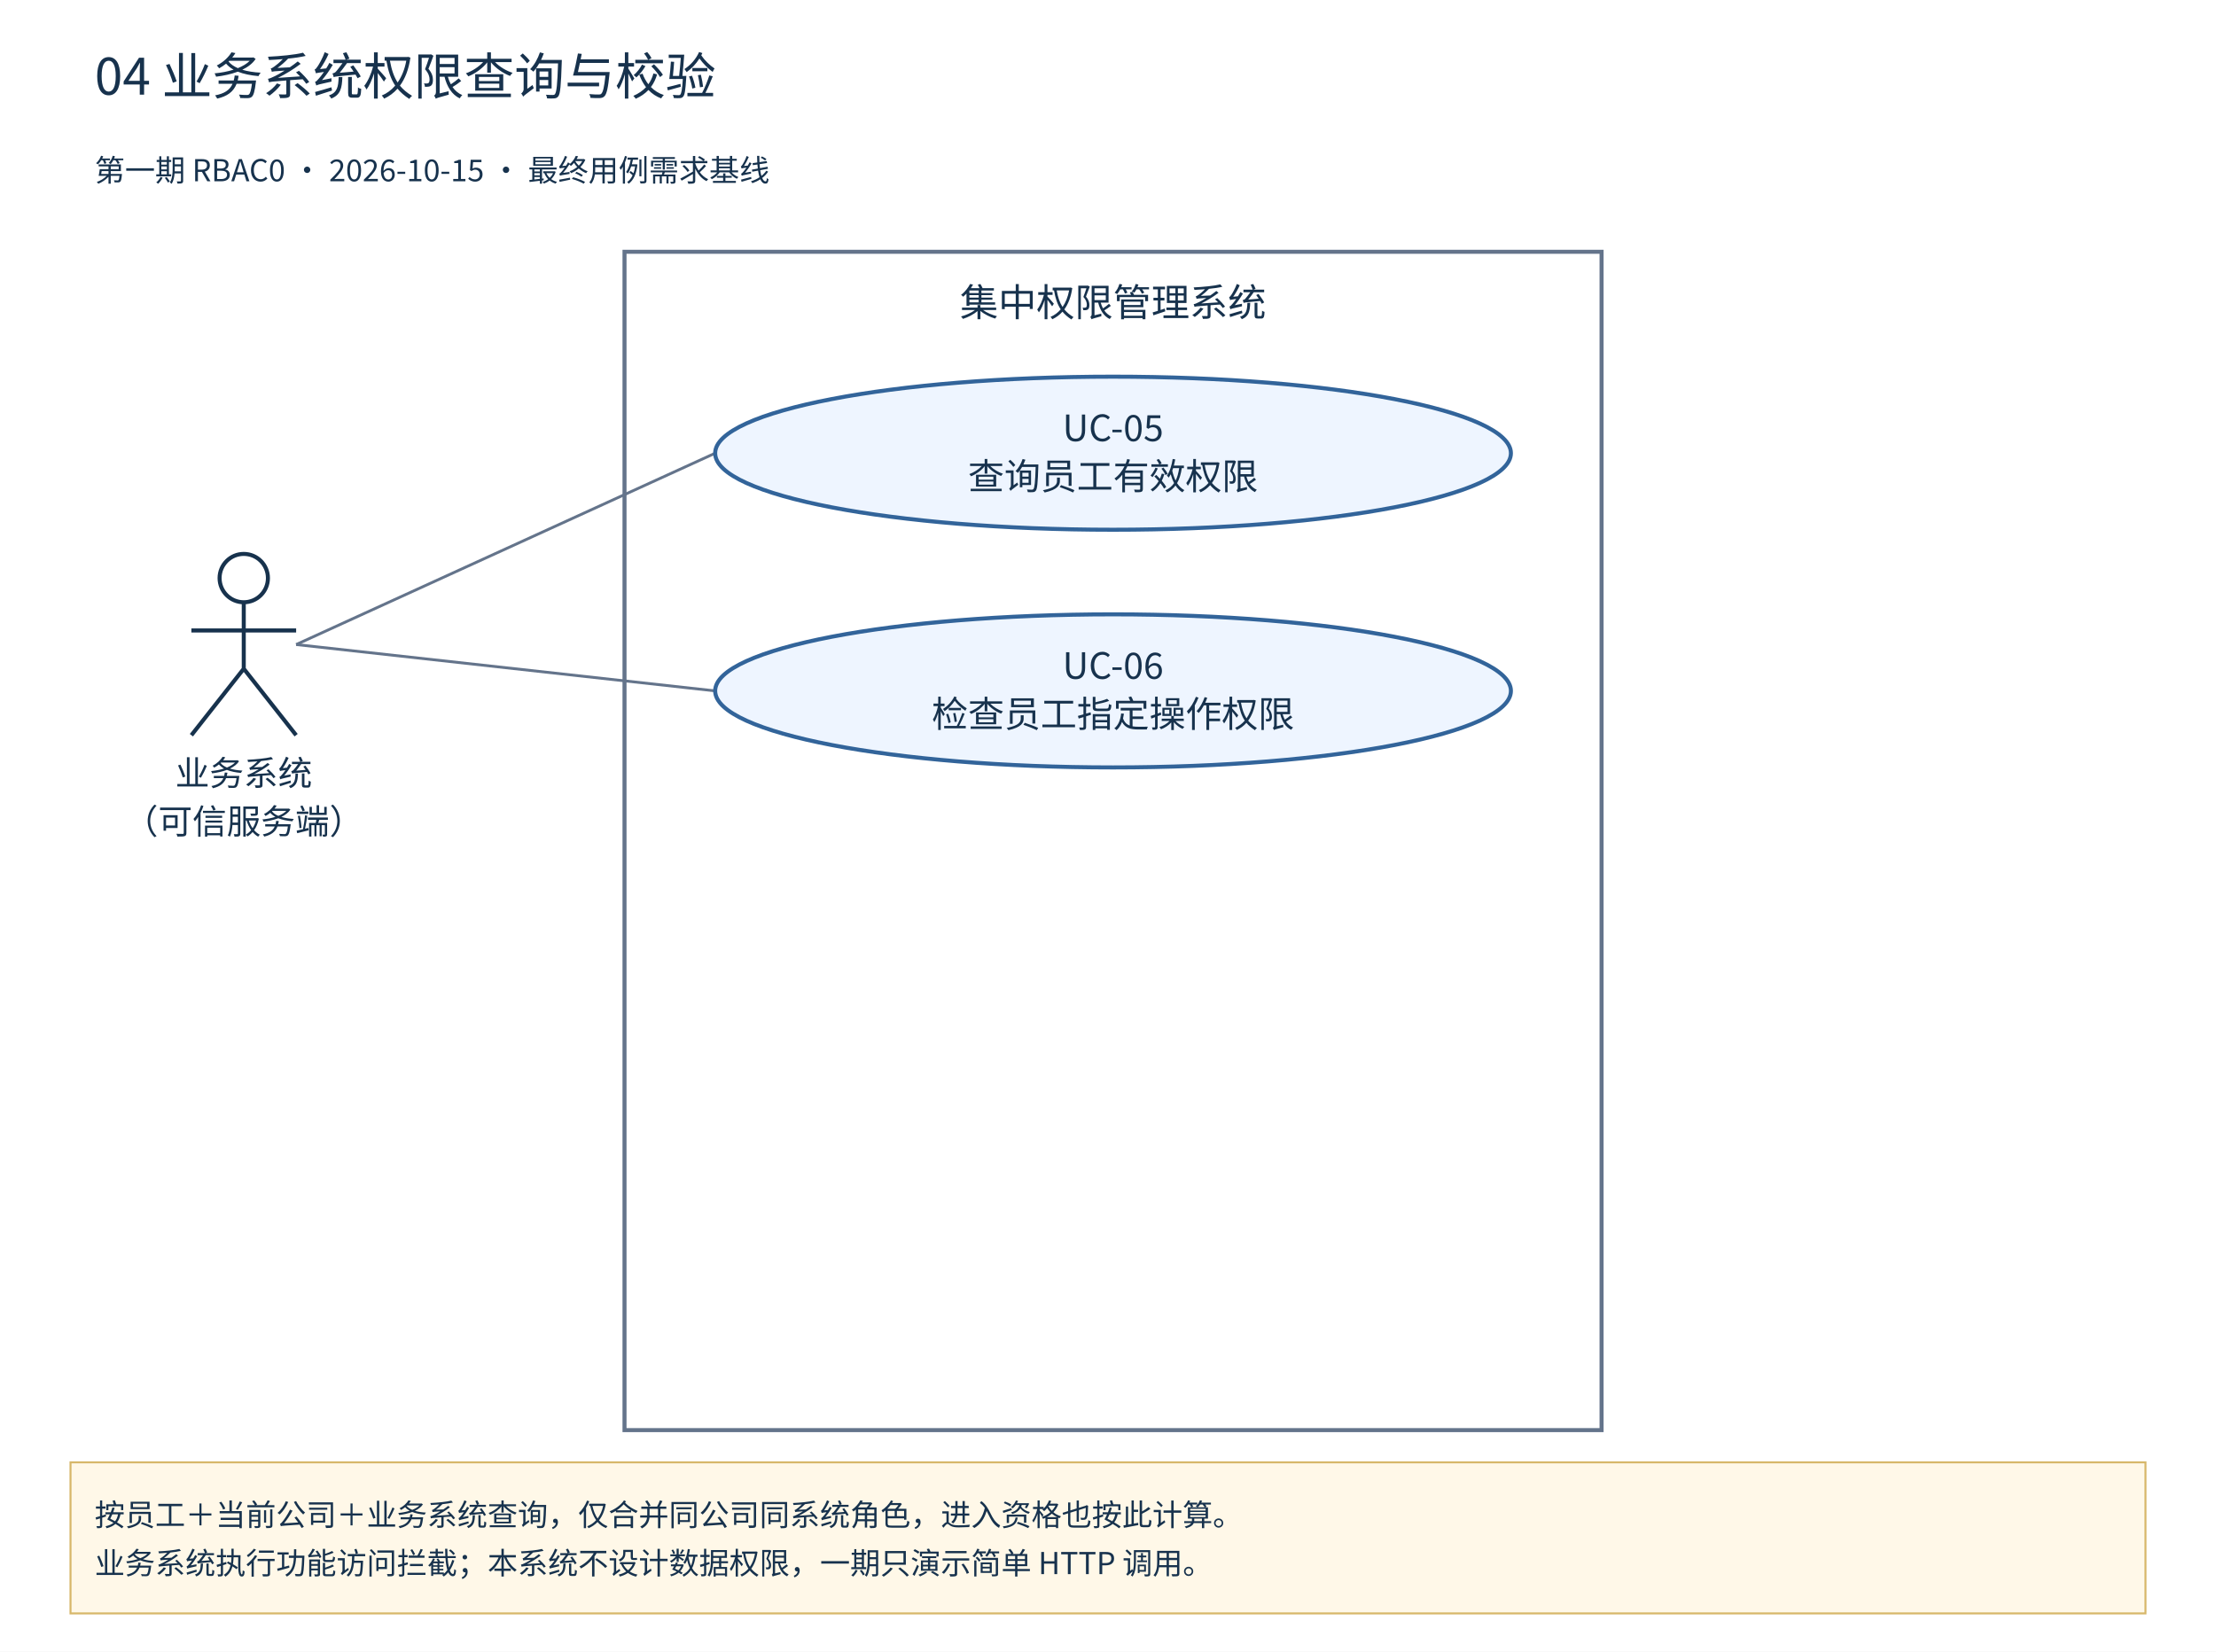
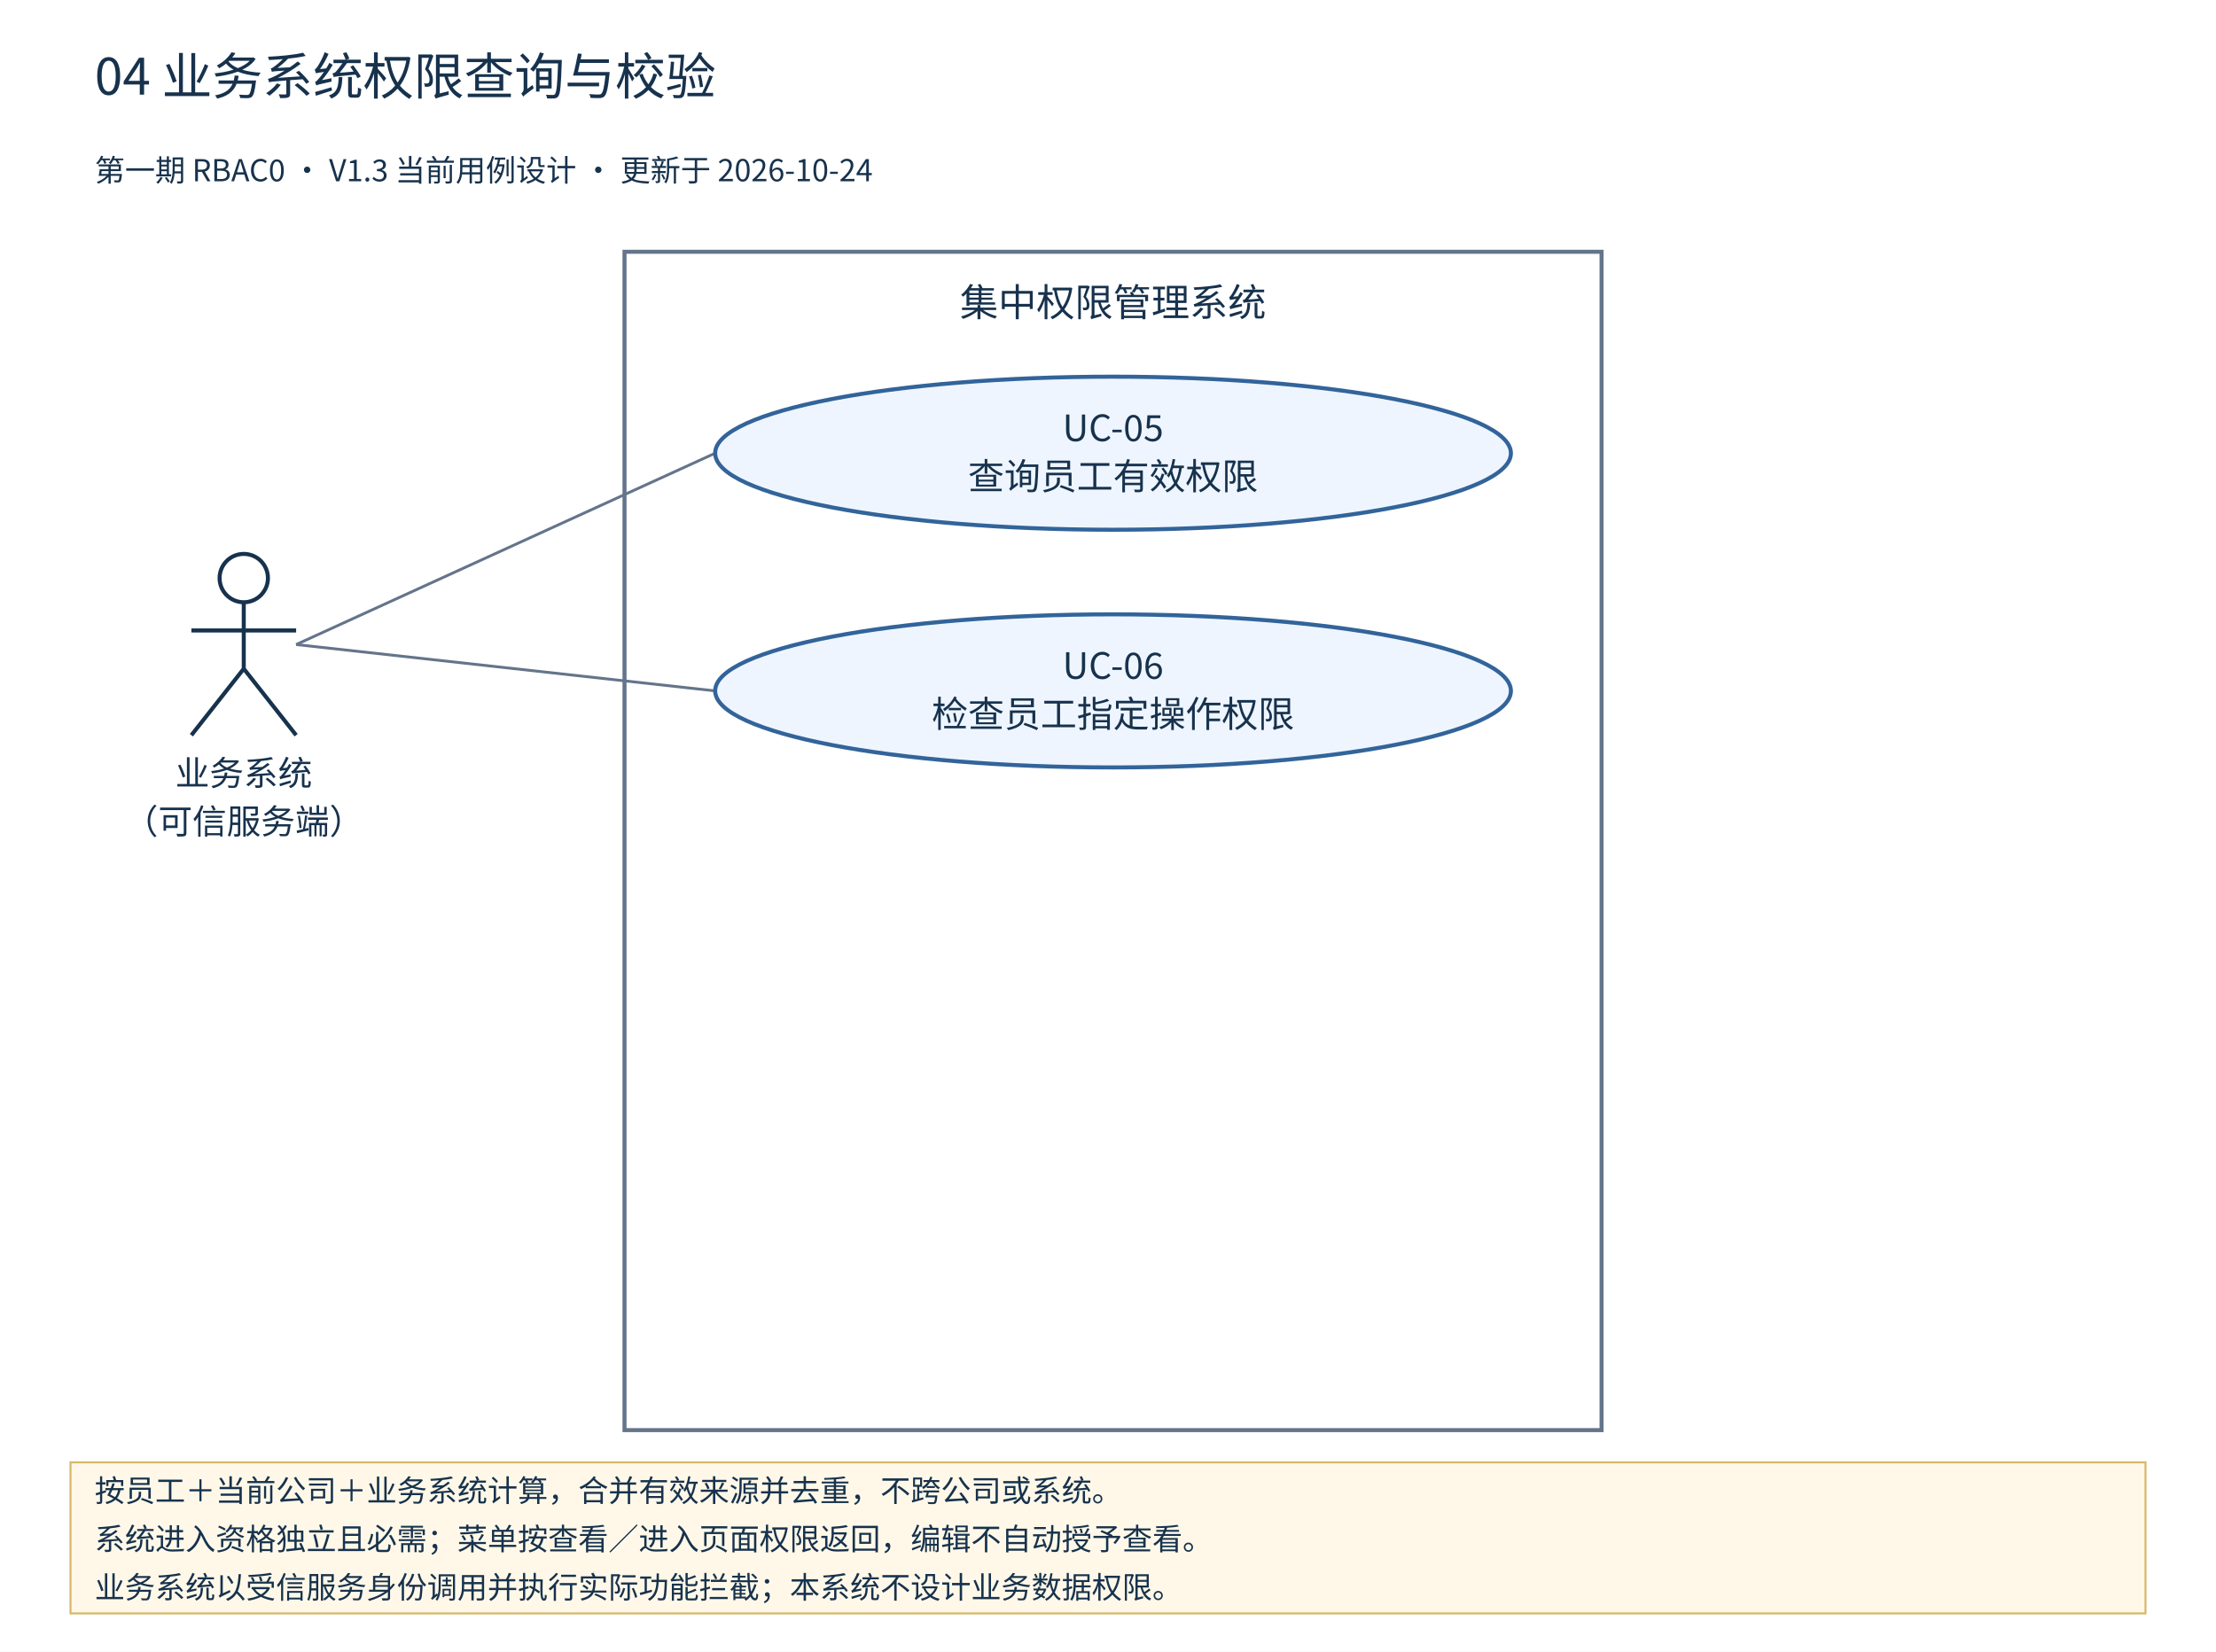
<svg xmlns="http://www.w3.org/2000/svg" width="1100" height="820" viewBox="0 0 1100 820">
  <rect width="100%" height="100%" fill="white" />
  <g font-family="Microsoft YaHei, Noto Sans CJK SC, sans-serif" fill="#17324d">
    <rect x="310.0" y="125.0" width="485.0" height="585.0" fill="white" stroke="#64748b" stroke-width="2" />
    <text x="552.5" y="157.0" font-size="19" text-anchor="middle">集中权限管理系统</text>
    <polyline points="147.0,320.0 355.0,225.0" fill="none" stroke="#64748b" stroke-width="1.4" />
    <polyline points="147.0,320.0 355.0,343.0" fill="none" stroke="#64748b" stroke-width="1.4" />
    <text x="47.0" y="47.0" font-size="25" text-anchor="start">04 业务系统权限查询与校验</text>
-     <text x="47.0" y="90.0" font-size="15" text-anchor="start">第一期 RBAC0 · 2026-10-15 · 最终用例需求基线</text>
+     <text x="47.0" y="90.0" font-size="15" text-anchor="start">第一期 RBAC0 · V1.3 当前用例设计 · 更新于 2026-10-24</text>
    <ellipse cx="552.5" cy="225.0" rx="197.5" ry="38.0" fill="#eef5ff" stroke="#32649a" stroke-width="2" />
    <text x="552.5" y="219.0" font-size="18" text-anchor="middle">UC-05</text>
    <text x="552.5" y="243.0" font-size="18" text-anchor="middle">查询员工有效权限</text>
    <ellipse cx="552.5" cy="343.0" rx="197.5" ry="38.0" fill="#eef5ff" stroke="#32649a" stroke-width="2" />
    <text x="552.5" y="337.0" font-size="18" text-anchor="middle">UC-06</text>
    <text x="552.5" y="361.0" font-size="18" text-anchor="middle">检查员工指定操作权限</text>
    <g stroke="#17324d" stroke-width="2" fill="white">
      <circle cx="121.0" cy="287.0" r="12" />
      <path d="M 121.0 299.0 V 332.0 M 95.0 313.0 H 147.0 M 121.0 332.0 L 95.0 365.0 M 121.0 332.0 L 147.0 365.0" fill="none" />
    </g>
    <text x="121.0" y="390.0" font-size="17" text-anchor="middle">业务系统</text>
    <text x="121.0" y="414.0" font-size="17" text-anchor="middle">（可信服务端）</text>
    <rect x="35.0" y="726.0" width="1030.0" height="75.0" fill="#fff8e8" stroke="#d7b76a" />
-     <text x="47.0" y="757.5" font-size="15" text-anchor="start">按员工＋当前公司＋业务系统查询，仅合并同公司同系统角色，进入资格也按此计算。</text>
-     <text x="47.0" y="781.5" font-size="15" text-anchor="start">业务系统执行功能访问拦截；本系统不设计数据权限，一期只演示简单 HTTP 调用。</text>
+     <text x="47.0" y="745.5" font-size="15" text-anchor="start">按员工＋当前公司＋业务系统计算，合并有效来源并去重，不跨公司或系统。</text>
+     <text x="47.0" y="769.5" font-size="15" text-anchor="start">系统进入资格独立且必需；菜单按查看／进入页面权限返回，编辑不自动授予查看。</text>
+     <text x="47.0" y="793.5" font-size="15" text-anchor="start">业务系统以受信服务身份调用并执行实际功能拦截；本系统不设计业务数据权限。</text>
  </g>
</svg>
